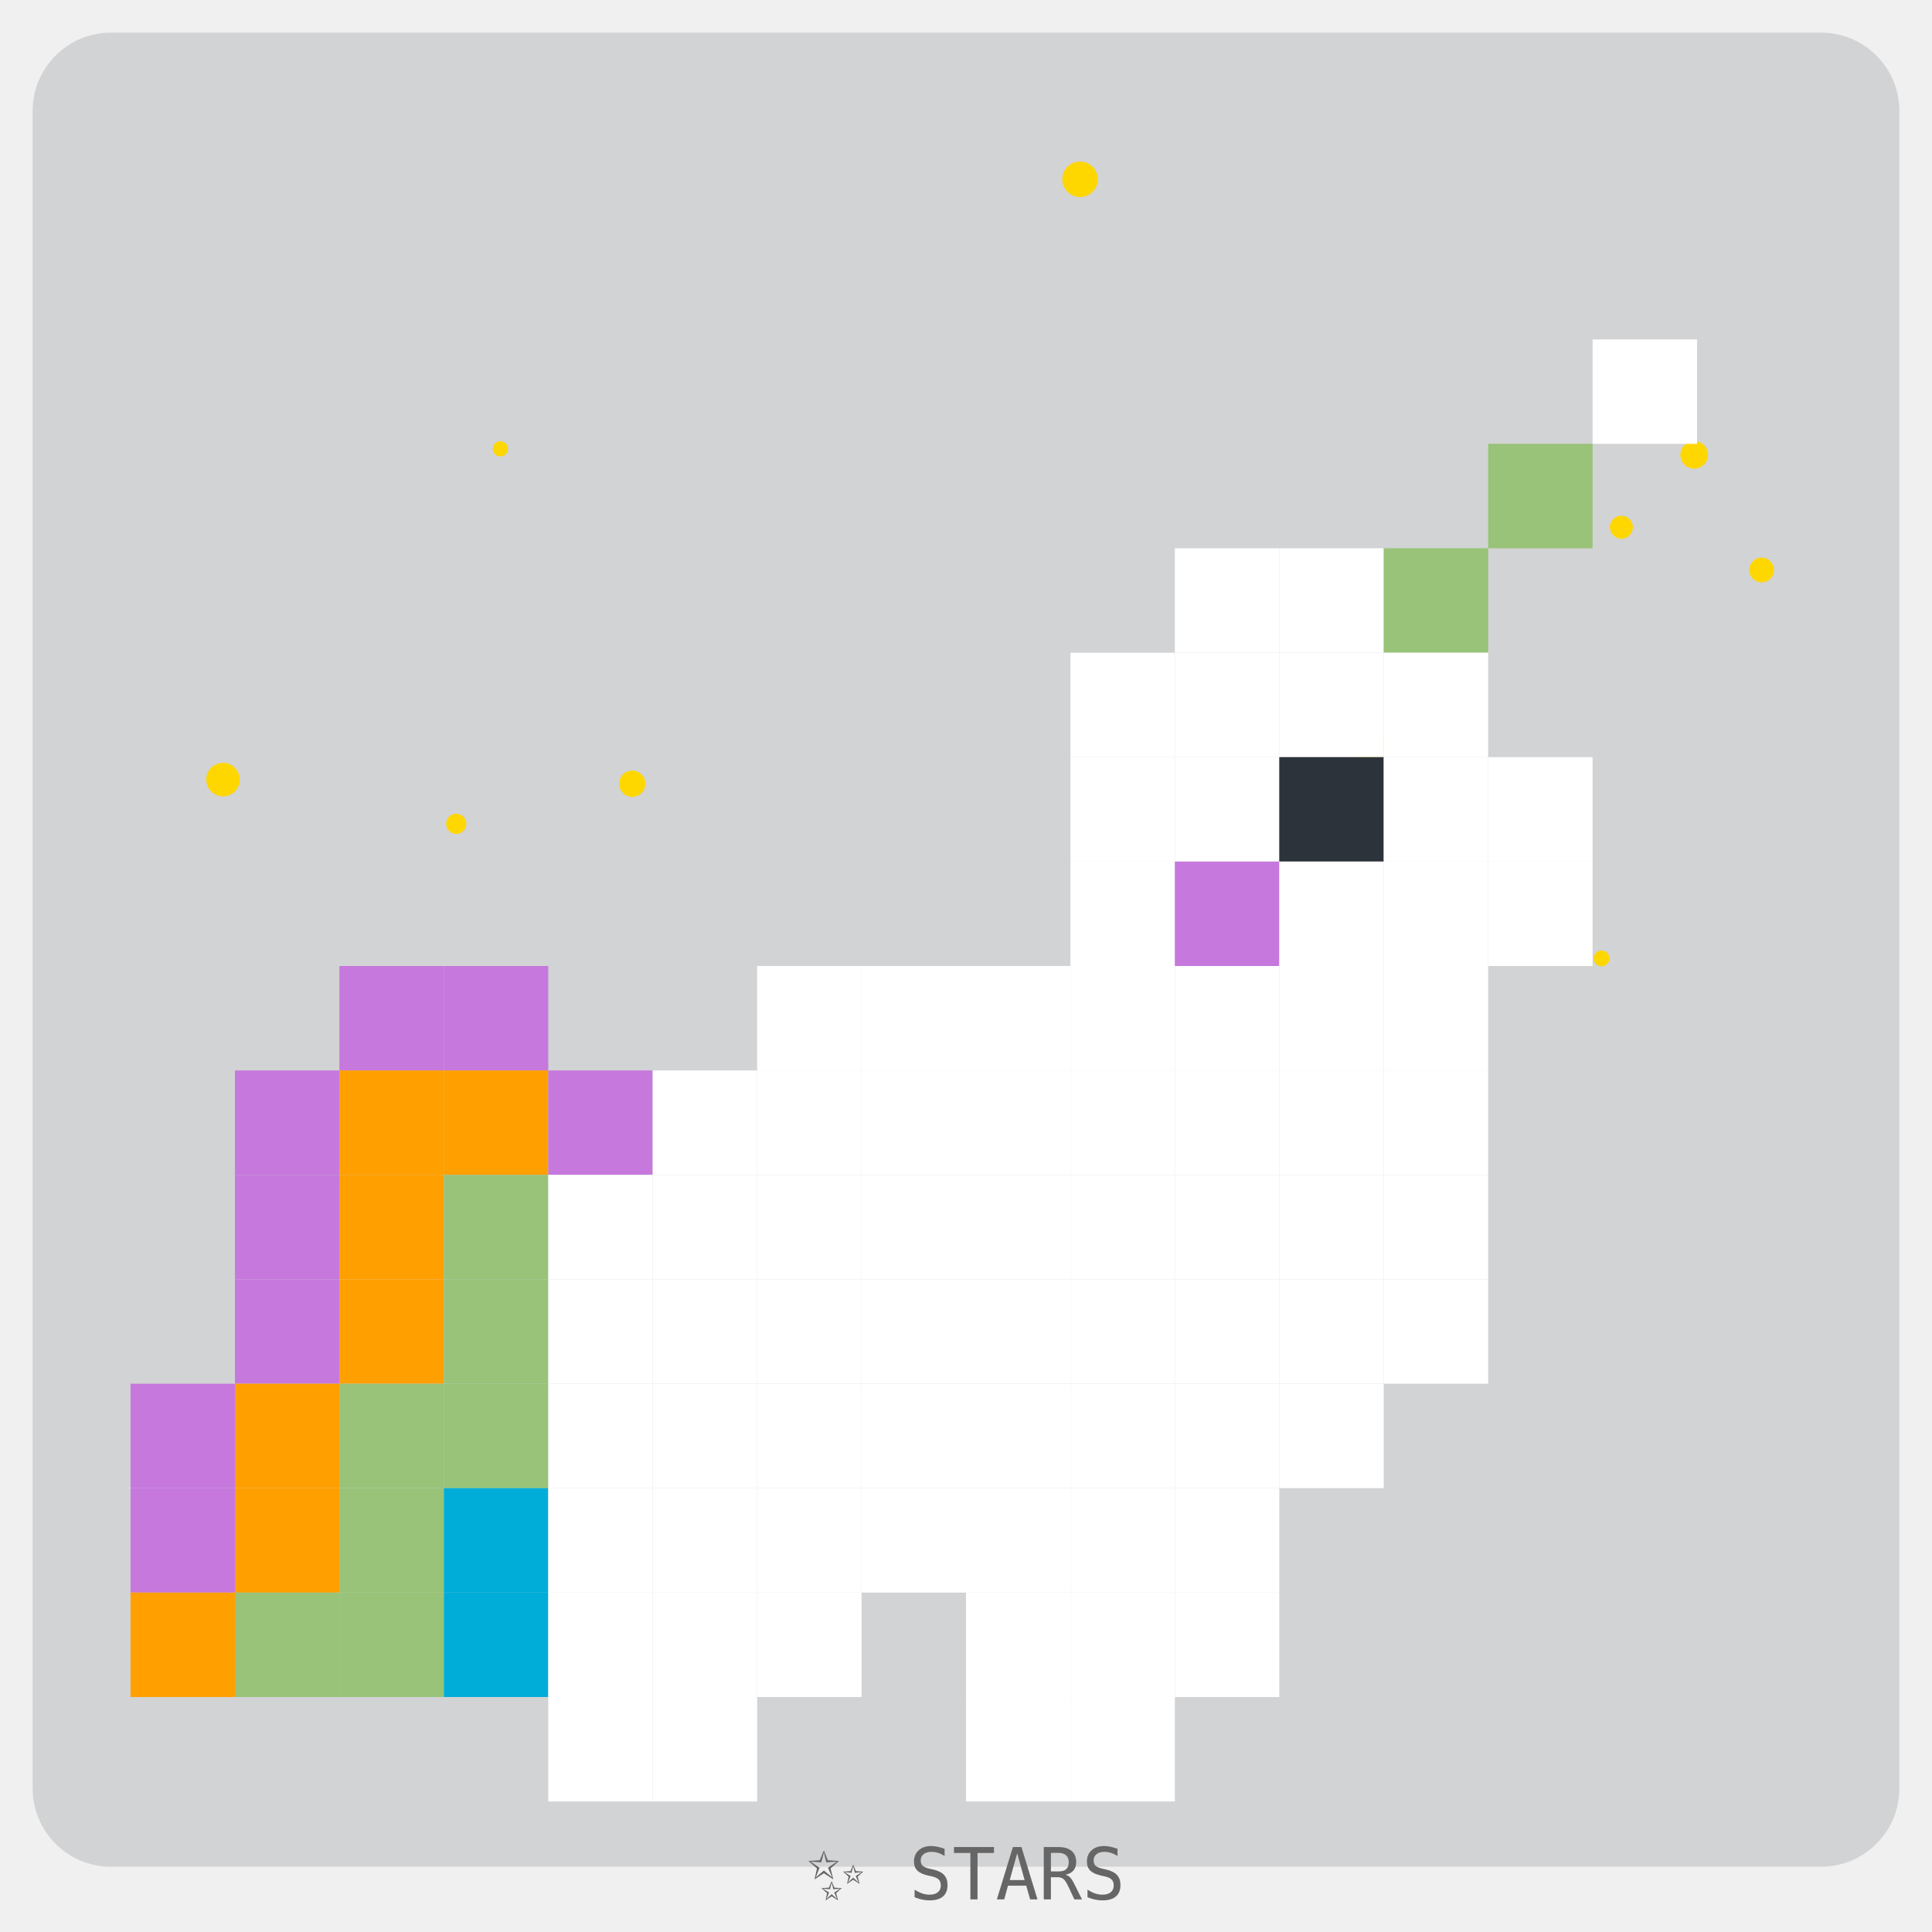
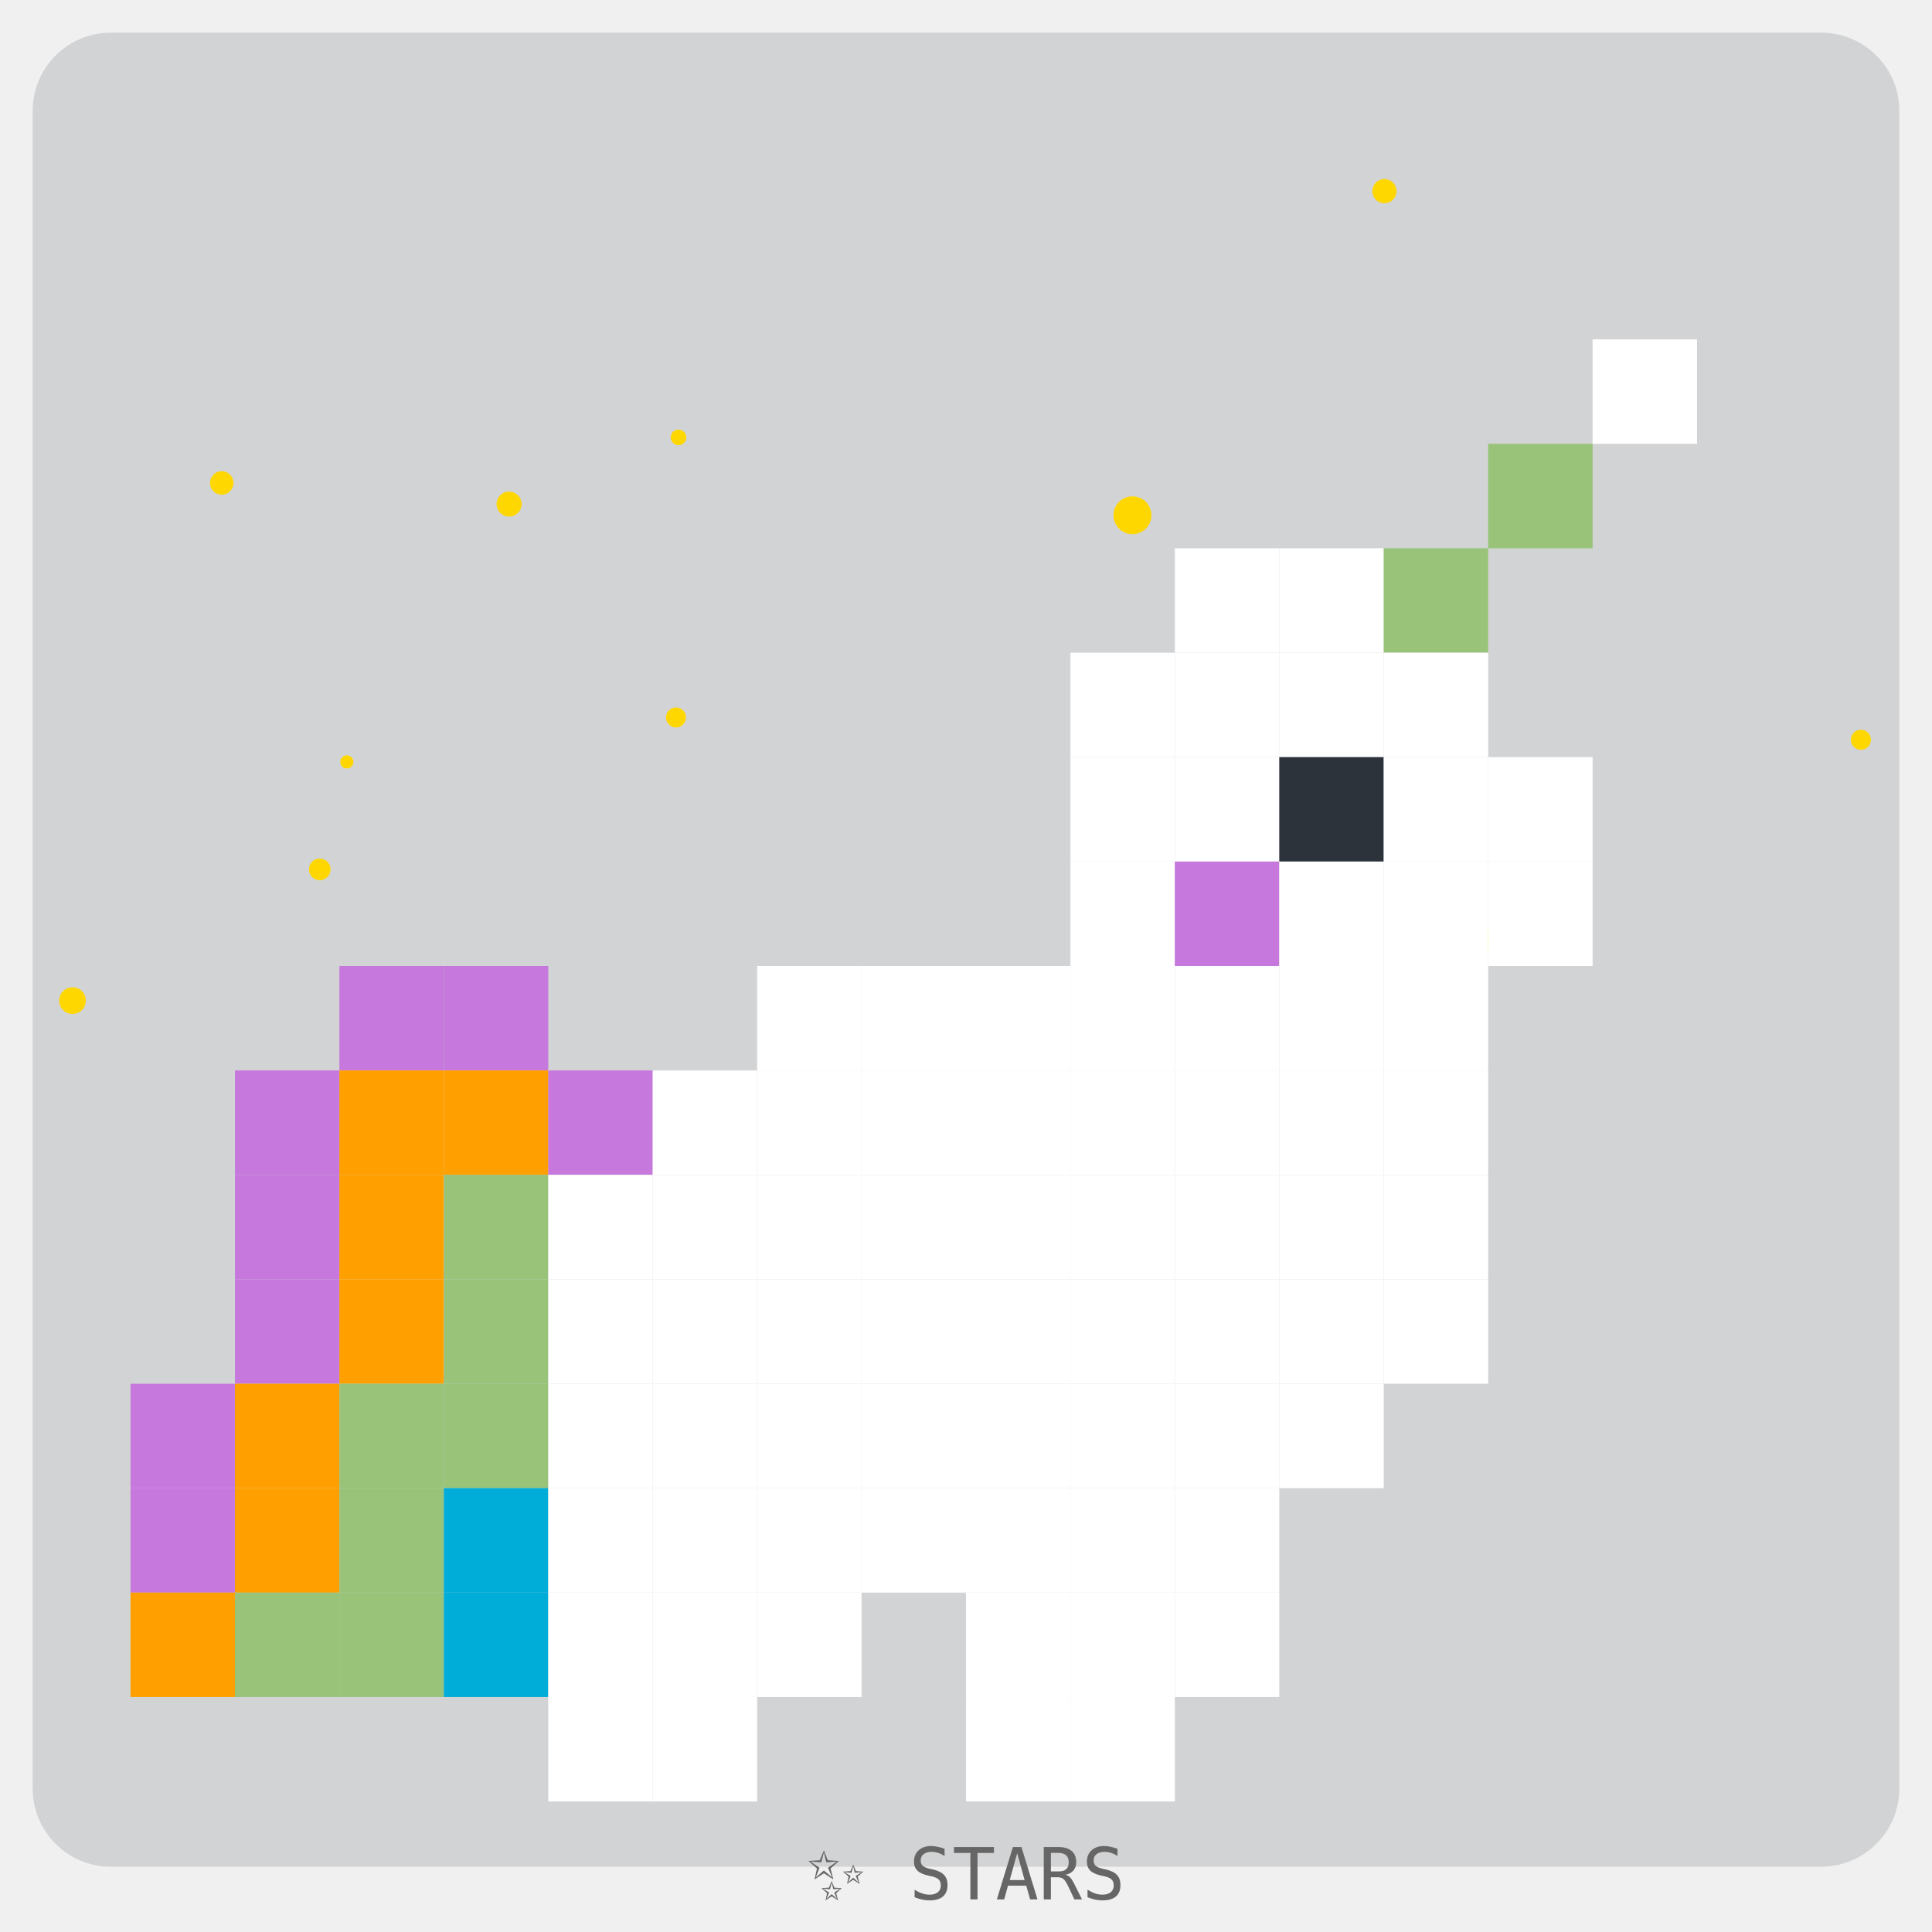
<svg xmlns="http://www.w3.org/2000/svg" width="296" height="296" viewBox="0 0 296 296">
  <style>.pet { transform-origin: center; }</style>
  <rect x="5" y="5" width="286" height="281" rx="12" ry="12" fill="rgba(45, 51, 59, 0.15)" />
  <g class="weather-layer" style="pointer-events: none;">
    <g fill="#FFD700">
-       <circle cx="34.169" cy="119.439" r="2.568">
-         <animate attributeName="opacity" values="0.3;1;0.3" dur="2.078s" repeatCount="indefinite" />
+       <circle cx="285.106" cy="113.341" r="1.535">
+         <animate attributeName="opacity" values="0.3;1;0.3" dur="2.382s" repeatCount="indefinite" />
      </circle>
-       <circle cx="223.89" cy="93.535" r="2.873">
-         <animate attributeName="opacity" values="0.3;1;0.3" dur="1.301s" repeatCount="indefinite" />
-       </circle>
-       <circle cx="165.468" cy="27.47" r="2.719">
-         <animate attributeName="opacity" values="0.3;1;0.3" dur="2.515s" repeatCount="indefinite" />
-       </circle>
-       <circle cx="245.37" cy="146.834" r="1.207">
-         <animate attributeName="opacity" values="0.3;1;0.3" dur="2.392s" repeatCount="indefinite" />
-       </circle>
-       <circle cx="96.869" cy="120.078" r="2.012">
-         <animate attributeName="opacity" values="0.3;1;0.3" dur="1.127s" repeatCount="indefinite" />
-       </circle>
-       <circle cx="269.899" cy="87.33" r="1.894">
-         <animate attributeName="opacity" values="0.3;1;0.3" dur="2.946s" repeatCount="indefinite" />
-       </circle>
-       <circle cx="76.66" cy="68.769" r="1.166">
-         <animate attributeName="opacity" values="0.3;1;0.3" dur="1.525s" repeatCount="indefinite" />
-       </circle>
-       <circle cx="232.341" cy="119.888" r="2.1">
+       <circle cx="173.503" cy="78.941" r="2.9">
        <animate attributeName="opacity" values="0.3;1;0.3" dur="1.762s" repeatCount="indefinite" />
      </circle>
-       <circle cx="69.901" cy="126.218" r="1.549">
-         <animate attributeName="opacity" values="0.3;1;0.3" dur="2.527s" repeatCount="indefinite" />
+       <circle cx="48.988" cy="133.198" r="1.657">
+         <animate attributeName="opacity" values="0.3;1;0.3" dur="1.319s" repeatCount="indefinite" />
      </circle>
-       <circle cx="209.708" cy="114.129" r="2.701">
-         <animate attributeName="opacity" values="0.3;1;0.3" dur="2.222s" repeatCount="indefinite" />
+       <circle cx="53.138" cy="116.734" r="1.006">
+         <animate attributeName="opacity" values="0.3;1;0.3" dur="2.524s" repeatCount="indefinite" />
      </circle>
-       <circle cx="259.559" cy="69.687" r="2.112">
-         <animate attributeName="opacity" values="0.3;1;0.3" dur="2.444s" repeatCount="indefinite" />
+       <circle cx="241.368" cy="144.327" r="2.373">
+         <animate attributeName="opacity" values="0.3;1;0.3" dur="1.075s" repeatCount="indefinite" />
      </circle>
-       <circle cx="248.413" cy="80.779" r="1.758">
-         <animate attributeName="opacity" values="0.3;1;0.3" dur="2.579s" repeatCount="indefinite" />
+       <circle cx="77.997" cy="77.235" r="1.914">
+         <animate attributeName="opacity" values="0.3;1;0.3" dur="2.171s" repeatCount="indefinite" />
+       </circle>
+       <circle cx="11.112" cy="153.306" r="2.042">
+         <animate attributeName="opacity" values="0.3;1;0.3" dur="2.296s" repeatCount="indefinite" />
+       </circle>
+       <circle cx="212.109" cy="29.285" r="1.851">
+         <animate attributeName="opacity" values="0.3;1;0.3" dur="1.217s" repeatCount="indefinite" />
+       </circle>
+       <circle cx="226.896" cy="143.98" r="1.949">
+         <animate attributeName="opacity" values="0.3;1;0.3" dur="1.852s" repeatCount="indefinite" />
+       </circle>
+       <circle cx="103.57" cy="109.922" r="1.535">
+         <animate attributeName="opacity" values="0.3;1;0.3" dur="2.378s" repeatCount="indefinite" />
+       </circle>
+       <circle cx="103.957" cy="67.017" r="1.192">
+         <animate attributeName="opacity" values="0.3;1;0.3" dur="1.916s" repeatCount="indefinite" />
+       </circle>
+       <circle cx="33.973" cy="73.995" r="1.797">
+         <animate attributeName="opacity" values="0.3;1;0.3" dur="1.924s" repeatCount="indefinite" />
      </circle>
    </g>
  </g>
  <g transform="translate(20, 20)">
    <g class="pet">
      <rect x="224" y="32" width="16" height="16" fill="#ffffff" />
      <rect x="208" y="48" width="16" height="16" fill="#98c379" />
      <rect x="160" y="64" width="16" height="16" fill="#ffffff" />
      <rect x="176" y="64" width="16" height="16" fill="#ffffff" />
      <rect x="192" y="64" width="16" height="16" fill="#98c379" />
      <rect x="144" y="80" width="16" height="16" fill="#ffffff" />
      <rect x="160" y="80" width="16" height="16" fill="#ffffff" />
      <rect x="176" y="80" width="16" height="16" fill="#ffffff" />
      <rect x="192" y="80" width="16" height="16" fill="#ffffff" />
      <rect x="144" y="96" width="16" height="16" fill="#ffffff" />
      <rect x="160" y="96" width="16" height="16" fill="#ffffff" />
      <rect x="176" y="96" width="16" height="16" fill="#2d333b" />
      <rect x="192" y="96" width="16" height="16" fill="#ffffff" />
      <rect x="208" y="96" width="16" height="16" fill="#ffffff" />
      <rect x="144" y="112" width="16" height="16" fill="#ffffff" />
      <rect x="160" y="112" width="16" height="16" fill="#C678DD" />
      <rect x="176" y="112" width="16" height="16" fill="#ffffff" />
      <rect x="192" y="112" width="16" height="16" fill="#ffffff" />
      <rect x="208" y="112" width="16" height="16" fill="#ffffff" />
      <rect x="32" y="128" width="16" height="16" fill="#C678DD" />
      <rect x="48" y="128" width="16" height="16" fill="#C678DD" />
      <rect x="96" y="128" width="16" height="16" fill="#ffffff" />
      <rect x="112" y="128" width="16" height="16" fill="#ffffff" />
      <rect x="128" y="128" width="16" height="16" fill="#ffffff" />
      <rect x="144" y="128" width="16" height="16" fill="#ffffff" />
      <rect x="160" y="128" width="16" height="16" fill="#ffffff" />
      <rect x="176" y="128" width="16" height="16" fill="#ffffff" />
      <rect x="192" y="128" width="16" height="16" fill="#ffffff" />
      <rect x="16" y="144" width="16" height="16" fill="#C678DD" />
      <rect x="32" y="144" width="16" height="16" fill="#FF9F00" />
      <rect x="48" y="144" width="16" height="16" fill="#FF9F00" />
      <rect x="64" y="144" width="16" height="16" fill="#C678DD" />
      <rect x="80" y="144" width="16" height="16" fill="#ffffff" />
      <rect x="96" y="144" width="16" height="16" fill="#ffffff" />
      <rect x="112" y="144" width="16" height="16" fill="#ffffff" />
      <rect x="128" y="144" width="16" height="16" fill="#ffffff" />
      <rect x="144" y="144" width="16" height="16" fill="#ffffff" />
      <rect x="160" y="144" width="16" height="16" fill="#ffffff" />
      <rect x="176" y="144" width="16" height="16" fill="#ffffff" />
      <rect x="192" y="144" width="16" height="16" fill="#ffffff" />
      <rect x="16" y="160" width="16" height="16" fill="#C678DD" />
      <rect x="32" y="160" width="16" height="16" fill="#FF9F00" />
      <rect x="48" y="160" width="16" height="16" fill="#98c379" />
      <rect x="64" y="160" width="16" height="16" fill="#ffffff" />
      <rect x="80" y="160" width="16" height="16" fill="#ffffff" />
      <rect x="96" y="160" width="16" height="16" fill="#ffffff" />
      <rect x="112" y="160" width="16" height="16" fill="#ffffff" />
      <rect x="128" y="160" width="16" height="16" fill="#ffffff" />
      <rect x="144" y="160" width="16" height="16" fill="#ffffff" />
      <rect x="160" y="160" width="16" height="16" fill="#ffffff" />
      <rect x="176" y="160" width="16" height="16" fill="#ffffff" />
      <rect x="192" y="160" width="16" height="16" fill="#ffffff" />
      <rect x="16" y="176" width="16" height="16" fill="#C678DD" />
      <rect x="32" y="176" width="16" height="16" fill="#FF9F00" />
      <rect x="48" y="176" width="16" height="16" fill="#98c379" />
      <rect x="64" y="176" width="16" height="16" fill="#ffffff" />
      <rect x="80" y="176" width="16" height="16" fill="#ffffff" />
      <rect x="96" y="176" width="16" height="16" fill="#ffffff" />
      <rect x="112" y="176" width="16" height="16" fill="#ffffff" />
      <rect x="128" y="176" width="16" height="16" fill="#ffffff" />
      <rect x="144" y="176" width="16" height="16" fill="#ffffff" />
      <rect x="160" y="176" width="16" height="16" fill="#ffffff" />
      <rect x="176" y="176" width="16" height="16" fill="#ffffff" />
      <rect x="192" y="176" width="16" height="16" fill="#ffffff" />
      <rect x="0" y="192" width="16" height="16" fill="#C678DD" />
      <rect x="16" y="192" width="16" height="16" fill="#FF9F00" />
      <rect x="32" y="192" width="16" height="16" fill="#98c379" />
      <rect x="48" y="192" width="16" height="16" fill="#98c379" />
      <rect x="64" y="192" width="16" height="16" fill="#ffffff" />
      <rect x="80" y="192" width="16" height="16" fill="#ffffff" />
      <rect x="96" y="192" width="16" height="16" fill="#ffffff" />
      <rect x="112" y="192" width="16" height="16" fill="#ffffff" />
      <rect x="128" y="192" width="16" height="16" fill="#ffffff" />
      <rect x="144" y="192" width="16" height="16" fill="#ffffff" />
      <rect x="160" y="192" width="16" height="16" fill="#ffffff" />
      <rect x="176" y="192" width="16" height="16" fill="#ffffff" />
      <rect x="0" y="208" width="16" height="16" fill="#C678DD" />
      <rect x="16" y="208" width="16" height="16" fill="#FF9F00" />
      <rect x="32" y="208" width="16" height="16" fill="#98c379" />
      <rect x="48" y="208" width="16" height="16" fill="#00ADD8" />
      <rect x="64" y="208" width="16" height="16" fill="#ffffff" />
      <rect x="80" y="208" width="16" height="16" fill="#ffffff" />
      <rect x="96" y="208" width="16" height="16" fill="#ffffff" />
      <rect x="112" y="208" width="16" height="16" fill="#ffffff" />
      <rect x="128" y="208" width="16" height="16" fill="#ffffff" />
      <rect x="144" y="208" width="16" height="16" fill="#ffffff" />
      <rect x="160" y="208" width="16" height="16" fill="#ffffff" />
      <rect x="0" y="224" width="16" height="16" fill="#FF9F00" />
      <rect x="16" y="224" width="16" height="16" fill="#98c379" />
      <rect x="32" y="224" width="16" height="16" fill="#98c379" />
      <rect x="48" y="224" width="16" height="16" fill="#00ADD8" />
      <rect x="64" y="224" width="16" height="16" fill="#ffffff" />
      <rect x="80" y="224" width="16" height="16" fill="#ffffff" />
      <rect x="96" y="224" width="16" height="16" fill="#ffffff" />
      <rect x="128" y="224" width="16" height="16" fill="#ffffff" />
      <rect x="144" y="224" width="16" height="16" fill="#ffffff" />
      <rect x="160" y="224" width="16" height="16" fill="#ffffff" />
      <rect x="64" y="240" width="16" height="16" fill="#ffffff" />
      <rect x="80" y="240" width="16" height="16" fill="#ffffff" />
      <rect x="128" y="240" width="16" height="16" fill="#ffffff" />
      <rect x="144" y="240" width="16" height="16" fill="#ffffff" />
      <animateTransform attributeName="transform" type="translate" values="0 0; 0 -4; 0 0" dur="0.5s" repeatCount="indefinite" />
    </g>
  </g>
  <text x="50%" y="291" text-anchor="middle" font-family="monospace" font-size="11" fill="#666">✨ STARS</text>
</svg>
